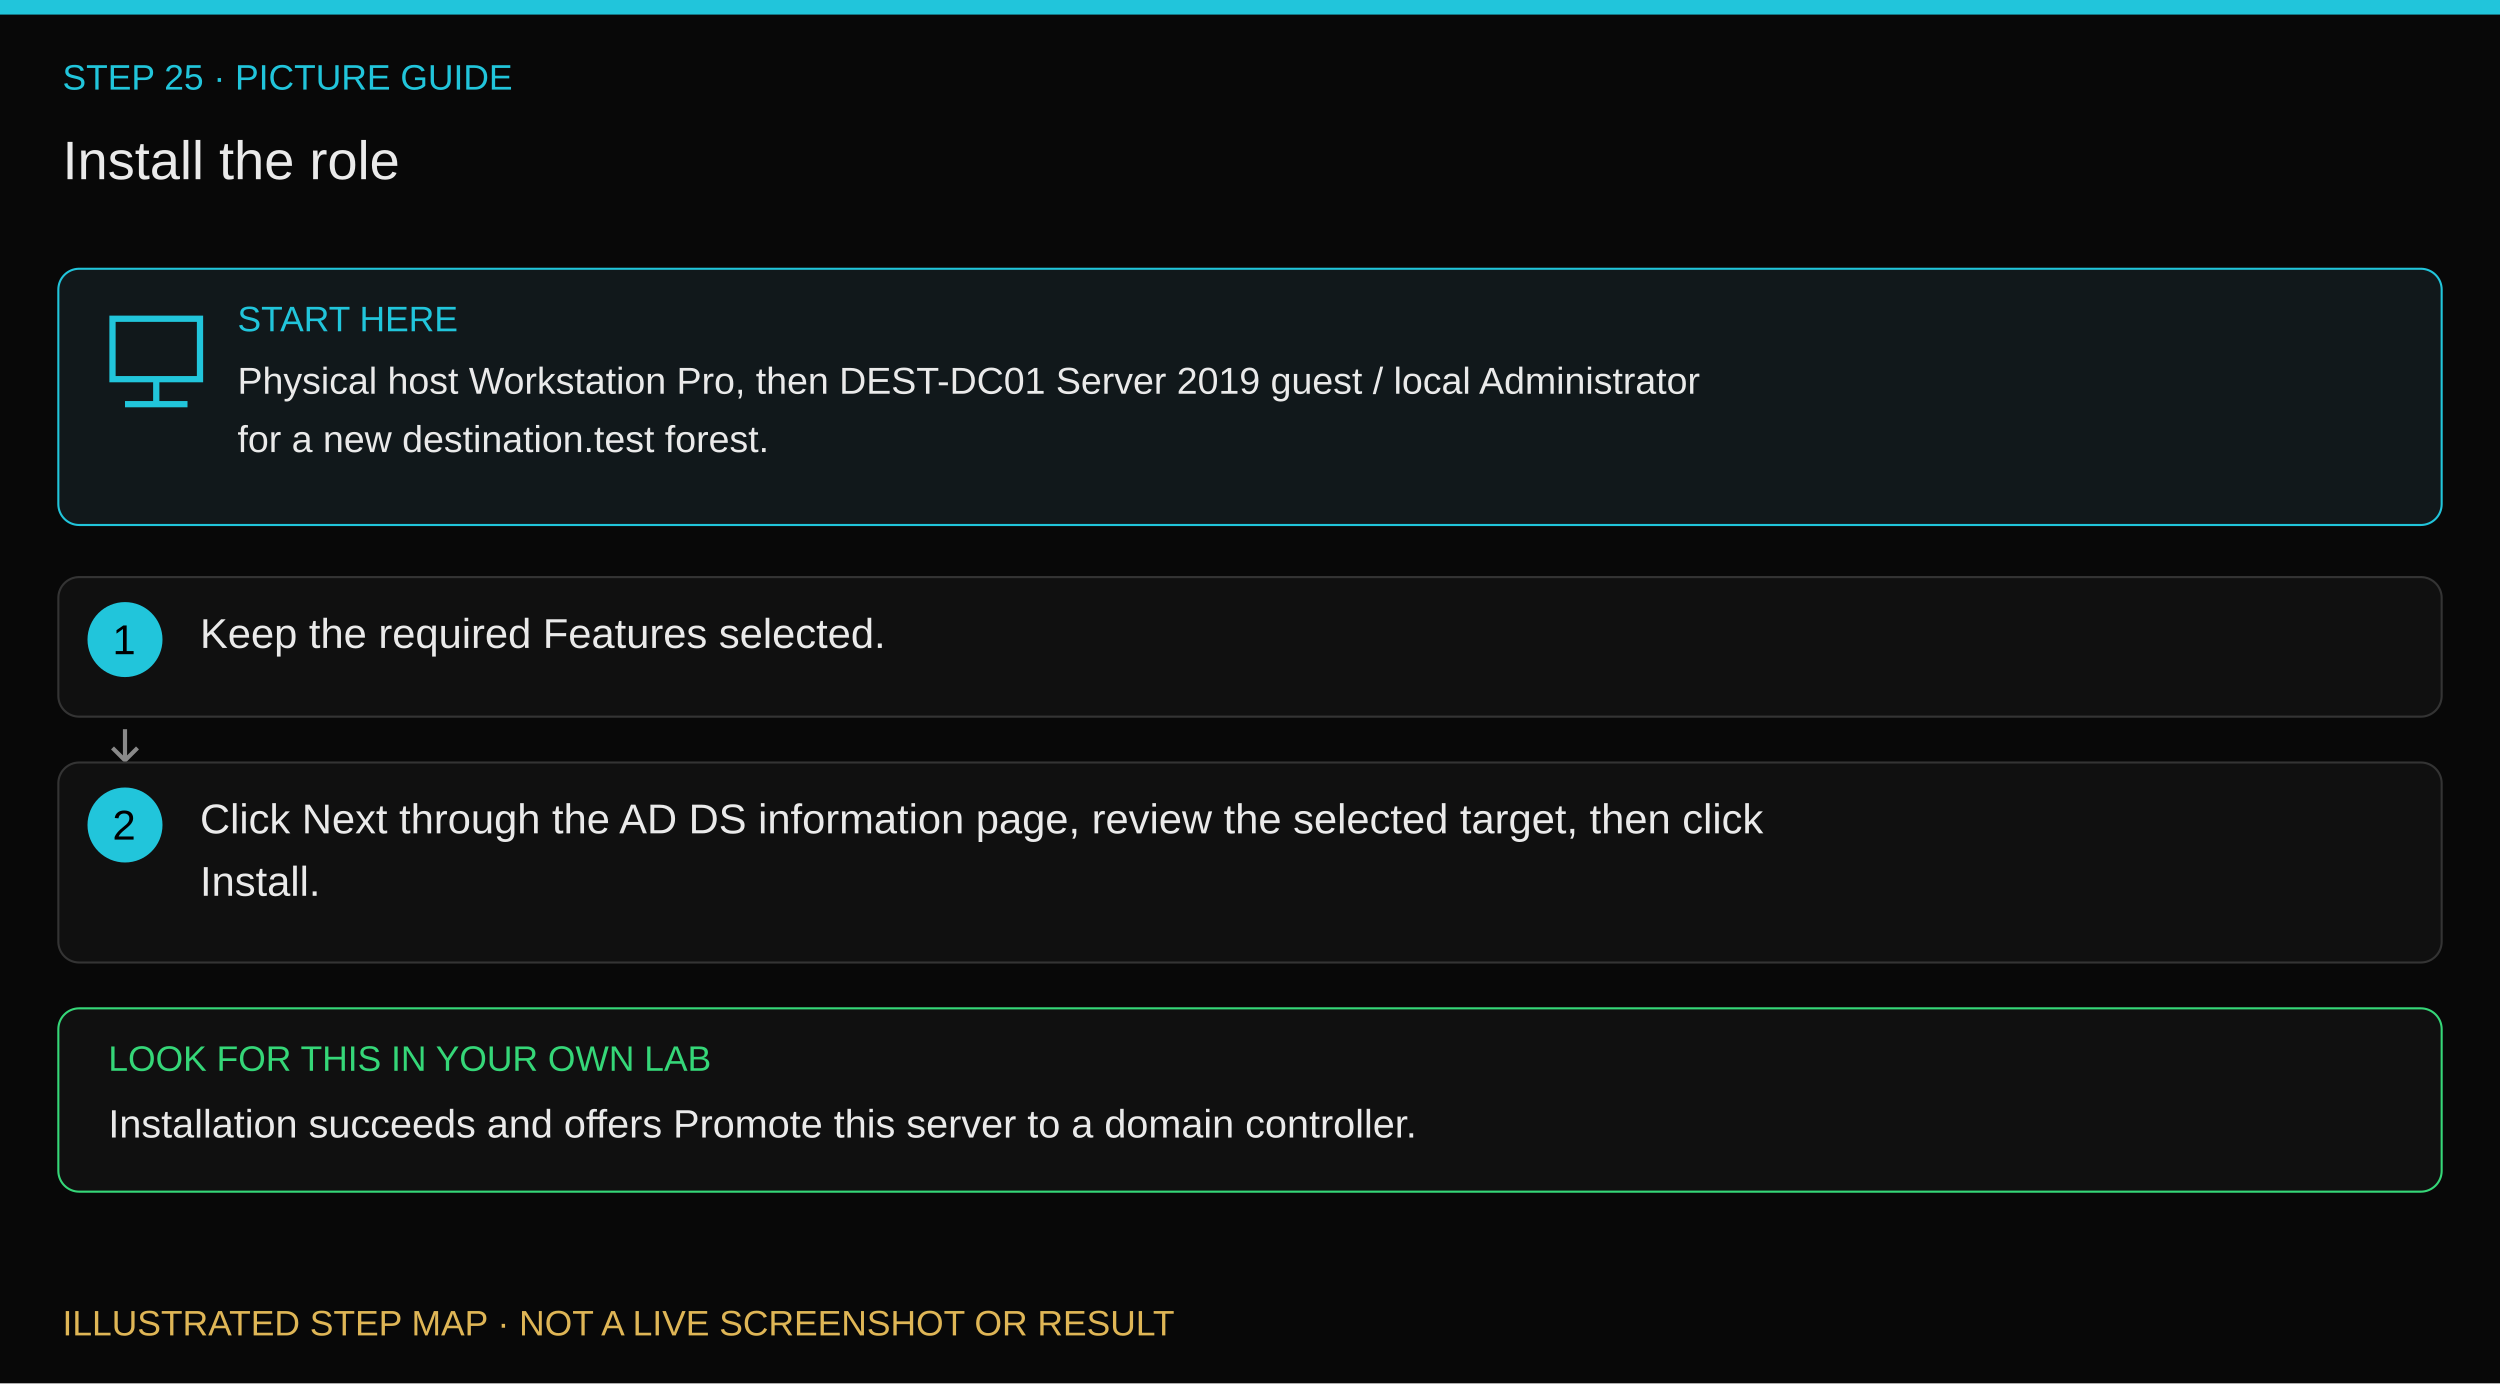
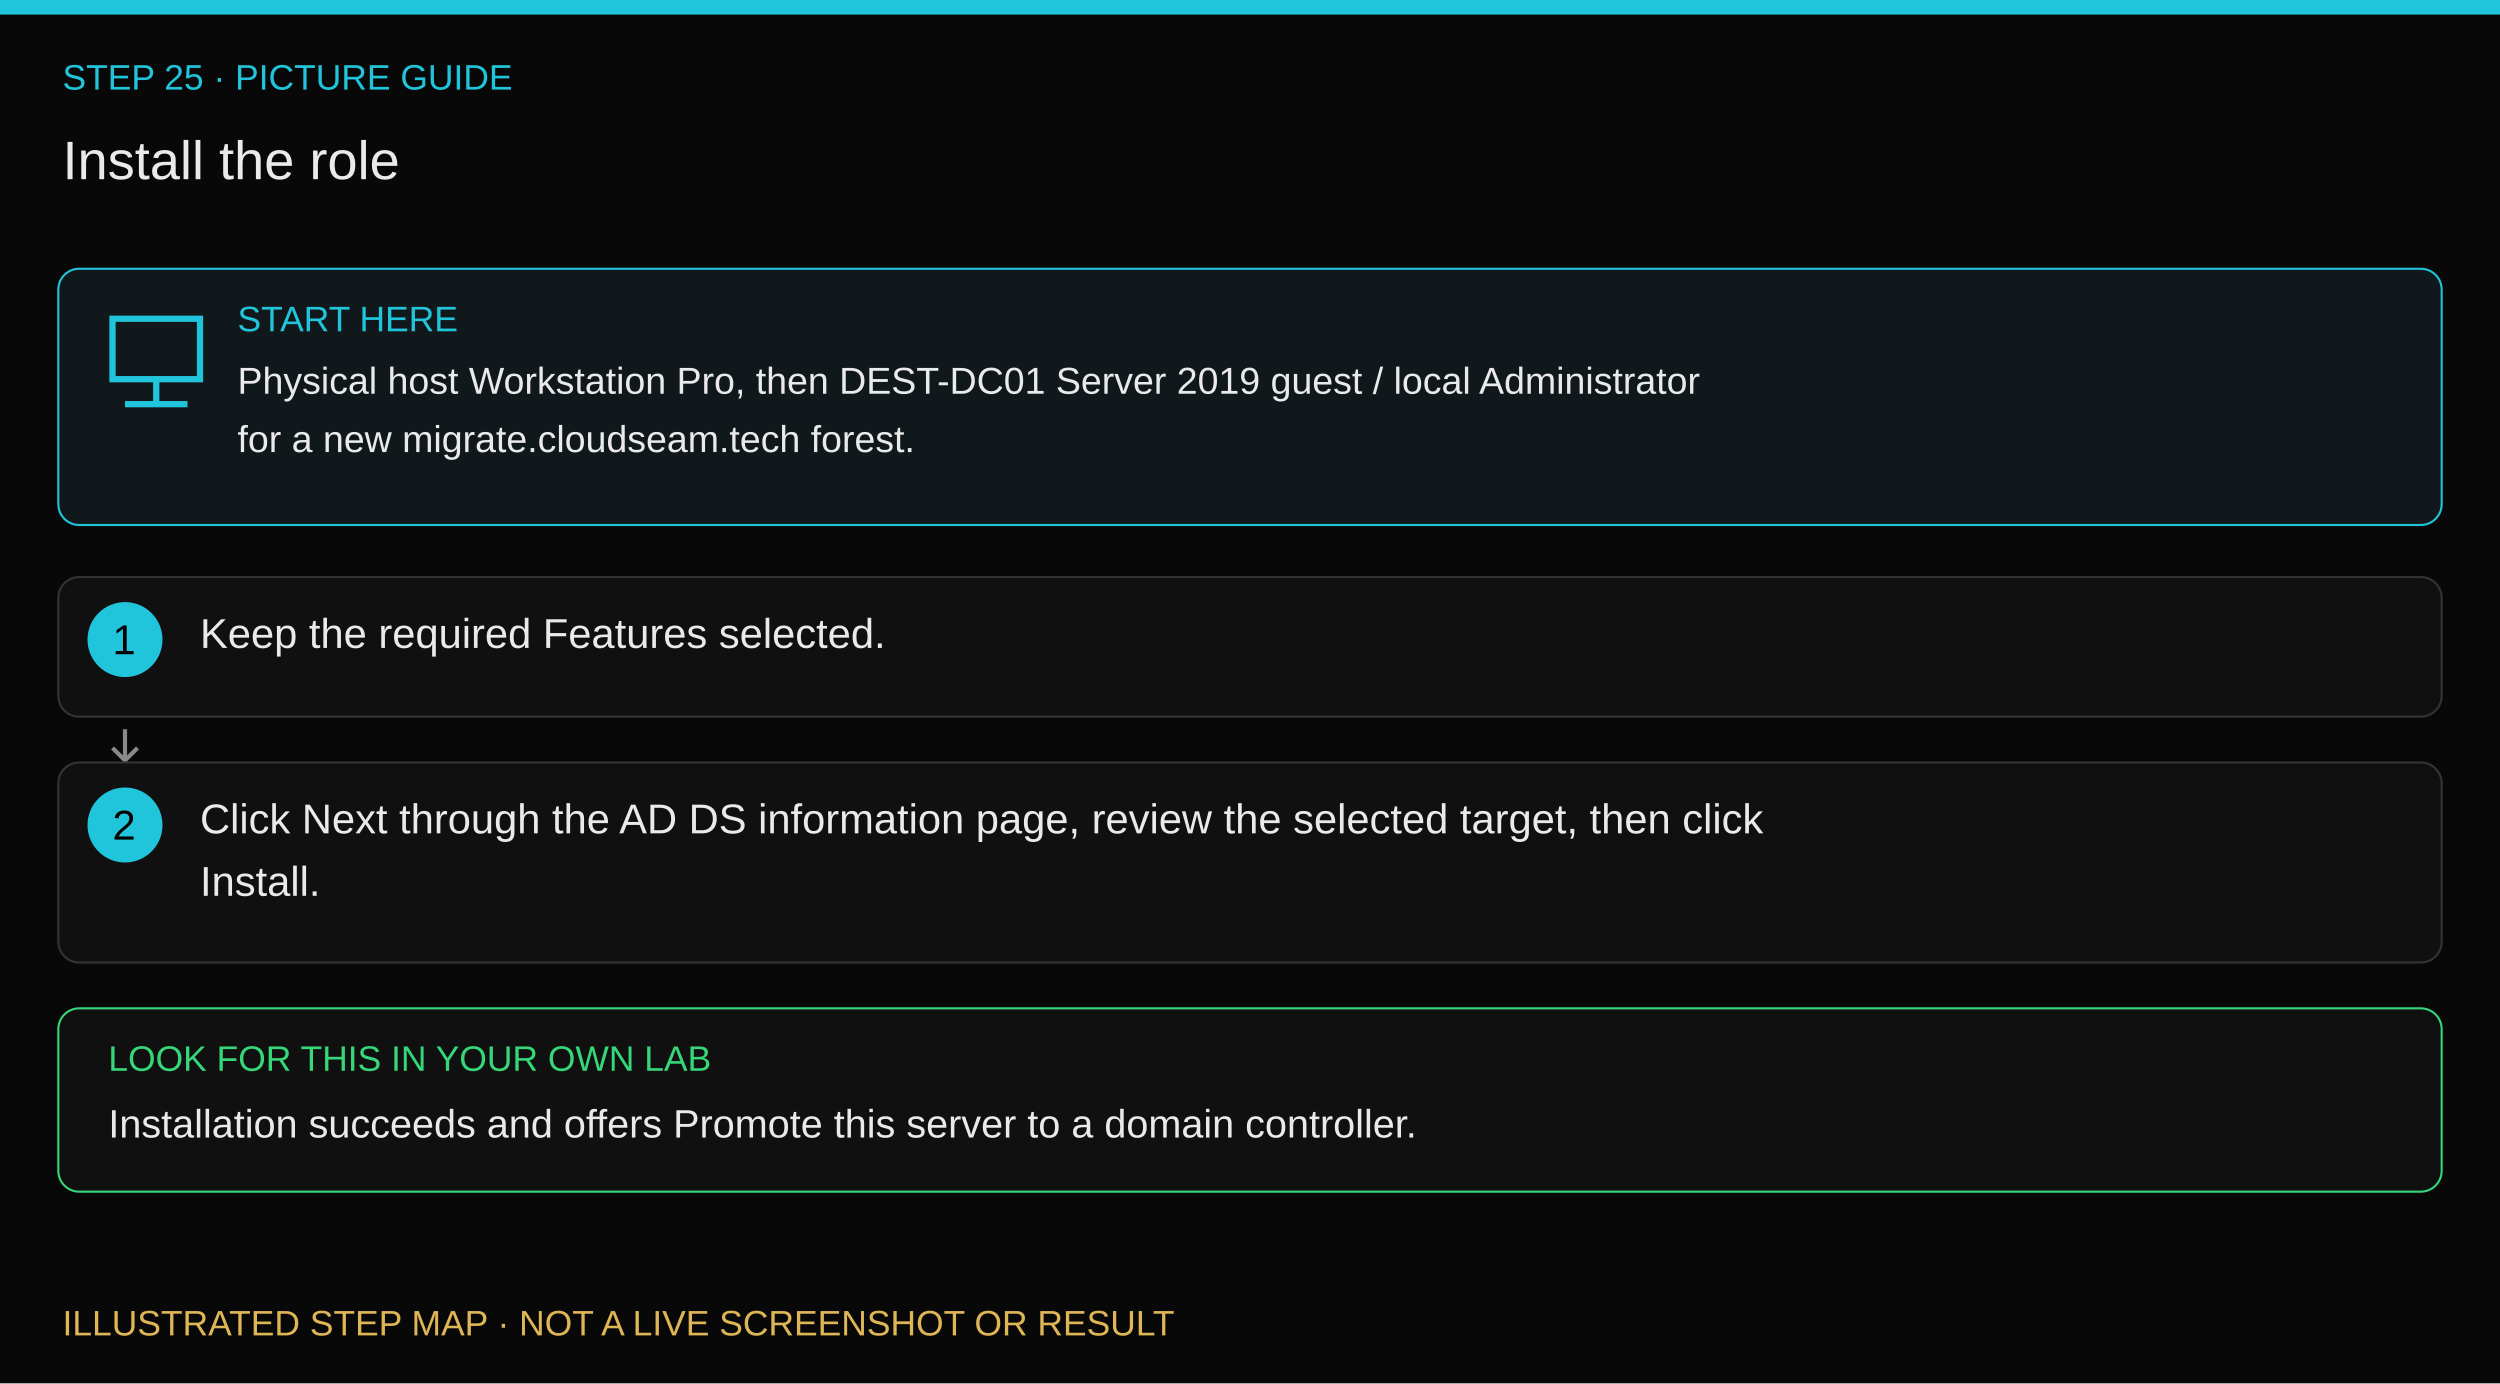
<svg xmlns="http://www.w3.org/2000/svg" width="1200" height="664" viewBox="0 0 1200 664" role="img" aria-labelledby="title desc">
  <rect width="1200" height="664" fill="#080808" />
  <rect width="1200" height="7" fill="#21c5db" />
  <text x="30" y="43" font-family="Arial, sans-serif" font-size="17" fill="#21c5db">STEP 25 · PICTURE GUIDE</text>
  <text x="30" y="86" font-family="Arial, sans-serif" font-size="26" fill="#eaeaea">Install the role</text>
  <rect x="28" y="129" width="1144" height="123" rx="10" fill="#11181b" stroke="#21c5db" />
  <path d="M54 153h42v29H54zm21 29v12m-15 0h30" fill="none" stroke="#21c5db" stroke-width="3" />
  <text x="114" y="159" font-family="Arial, sans-serif" font-size="17" fill="#21c5db">START HERE</text>
  <text x="114" y="189" font-family="Arial, sans-serif" font-size="18" fill="#eaeaea">Physical host Workstation Pro, then DEST-DC01 Server 2019 guest / local Administrator</text>
-   <text x="114" y="217" font-family="Arial, sans-serif" font-size="18" fill="#eaeaea">for a new destination.test forest.</text>
+   <text x="114" y="217" font-family="Arial, sans-serif" font-size="18" fill="#eaeaea">for a new migrate.cloudseam.tech forest.</text>
  <rect x="28" y="277" width="1144" height="67" rx="10" fill="#101010" stroke="#343434" />
  <circle cx="60" cy="307" r="18" fill="#21c5db" />
  <text x="54" y="314" font-family="Arial, sans-serif" font-size="20" fill="#000">1</text>
  <text x="96" y="311" font-family="Arial, sans-serif" font-size="20" fill="#eaeaea">Keep the required Features selected.</text>
  <path d="M60 350v15m-6-6 6 6 6-6" fill="none" stroke="#898989" stroke-width="2" />
  <rect x="28" y="366" width="1144" height="96" rx="10" fill="#101010" stroke="#343434" />
  <circle cx="60" cy="396" r="18" fill="#21c5db" />
  <text x="54" y="403" font-family="Arial, sans-serif" font-size="20" fill="#000">2</text>
  <text x="96" y="400" font-family="Arial, sans-serif" font-size="20" fill="#eaeaea">Click Next through the AD DS information page, review the selected target, then click</text>
  <text x="96" y="430" font-family="Arial, sans-serif" font-size="20" fill="#eaeaea">Install.</text>
  <rect x="28" y="484" width="1144" height="88" rx="10" fill="#101010" stroke="#35d778" />
  <text x="52" y="514" font-family="Arial, sans-serif" font-size="17" fill="#35d778">LOOK FOR THIS IN YOUR OWN LAB</text>
  <text x="52" y="546" font-family="Arial, sans-serif" font-size="19" fill="#eaeaea">Installation succeeds and offers Promote this server to a domain controller.</text>
  <text x="30" y="641" font-family="Arial, sans-serif" font-size="17" fill="#dfb656">ILLUSTRATED STEP MAP · NOT A LIVE SCREENSHOT OR RESULT</text>
</svg>
